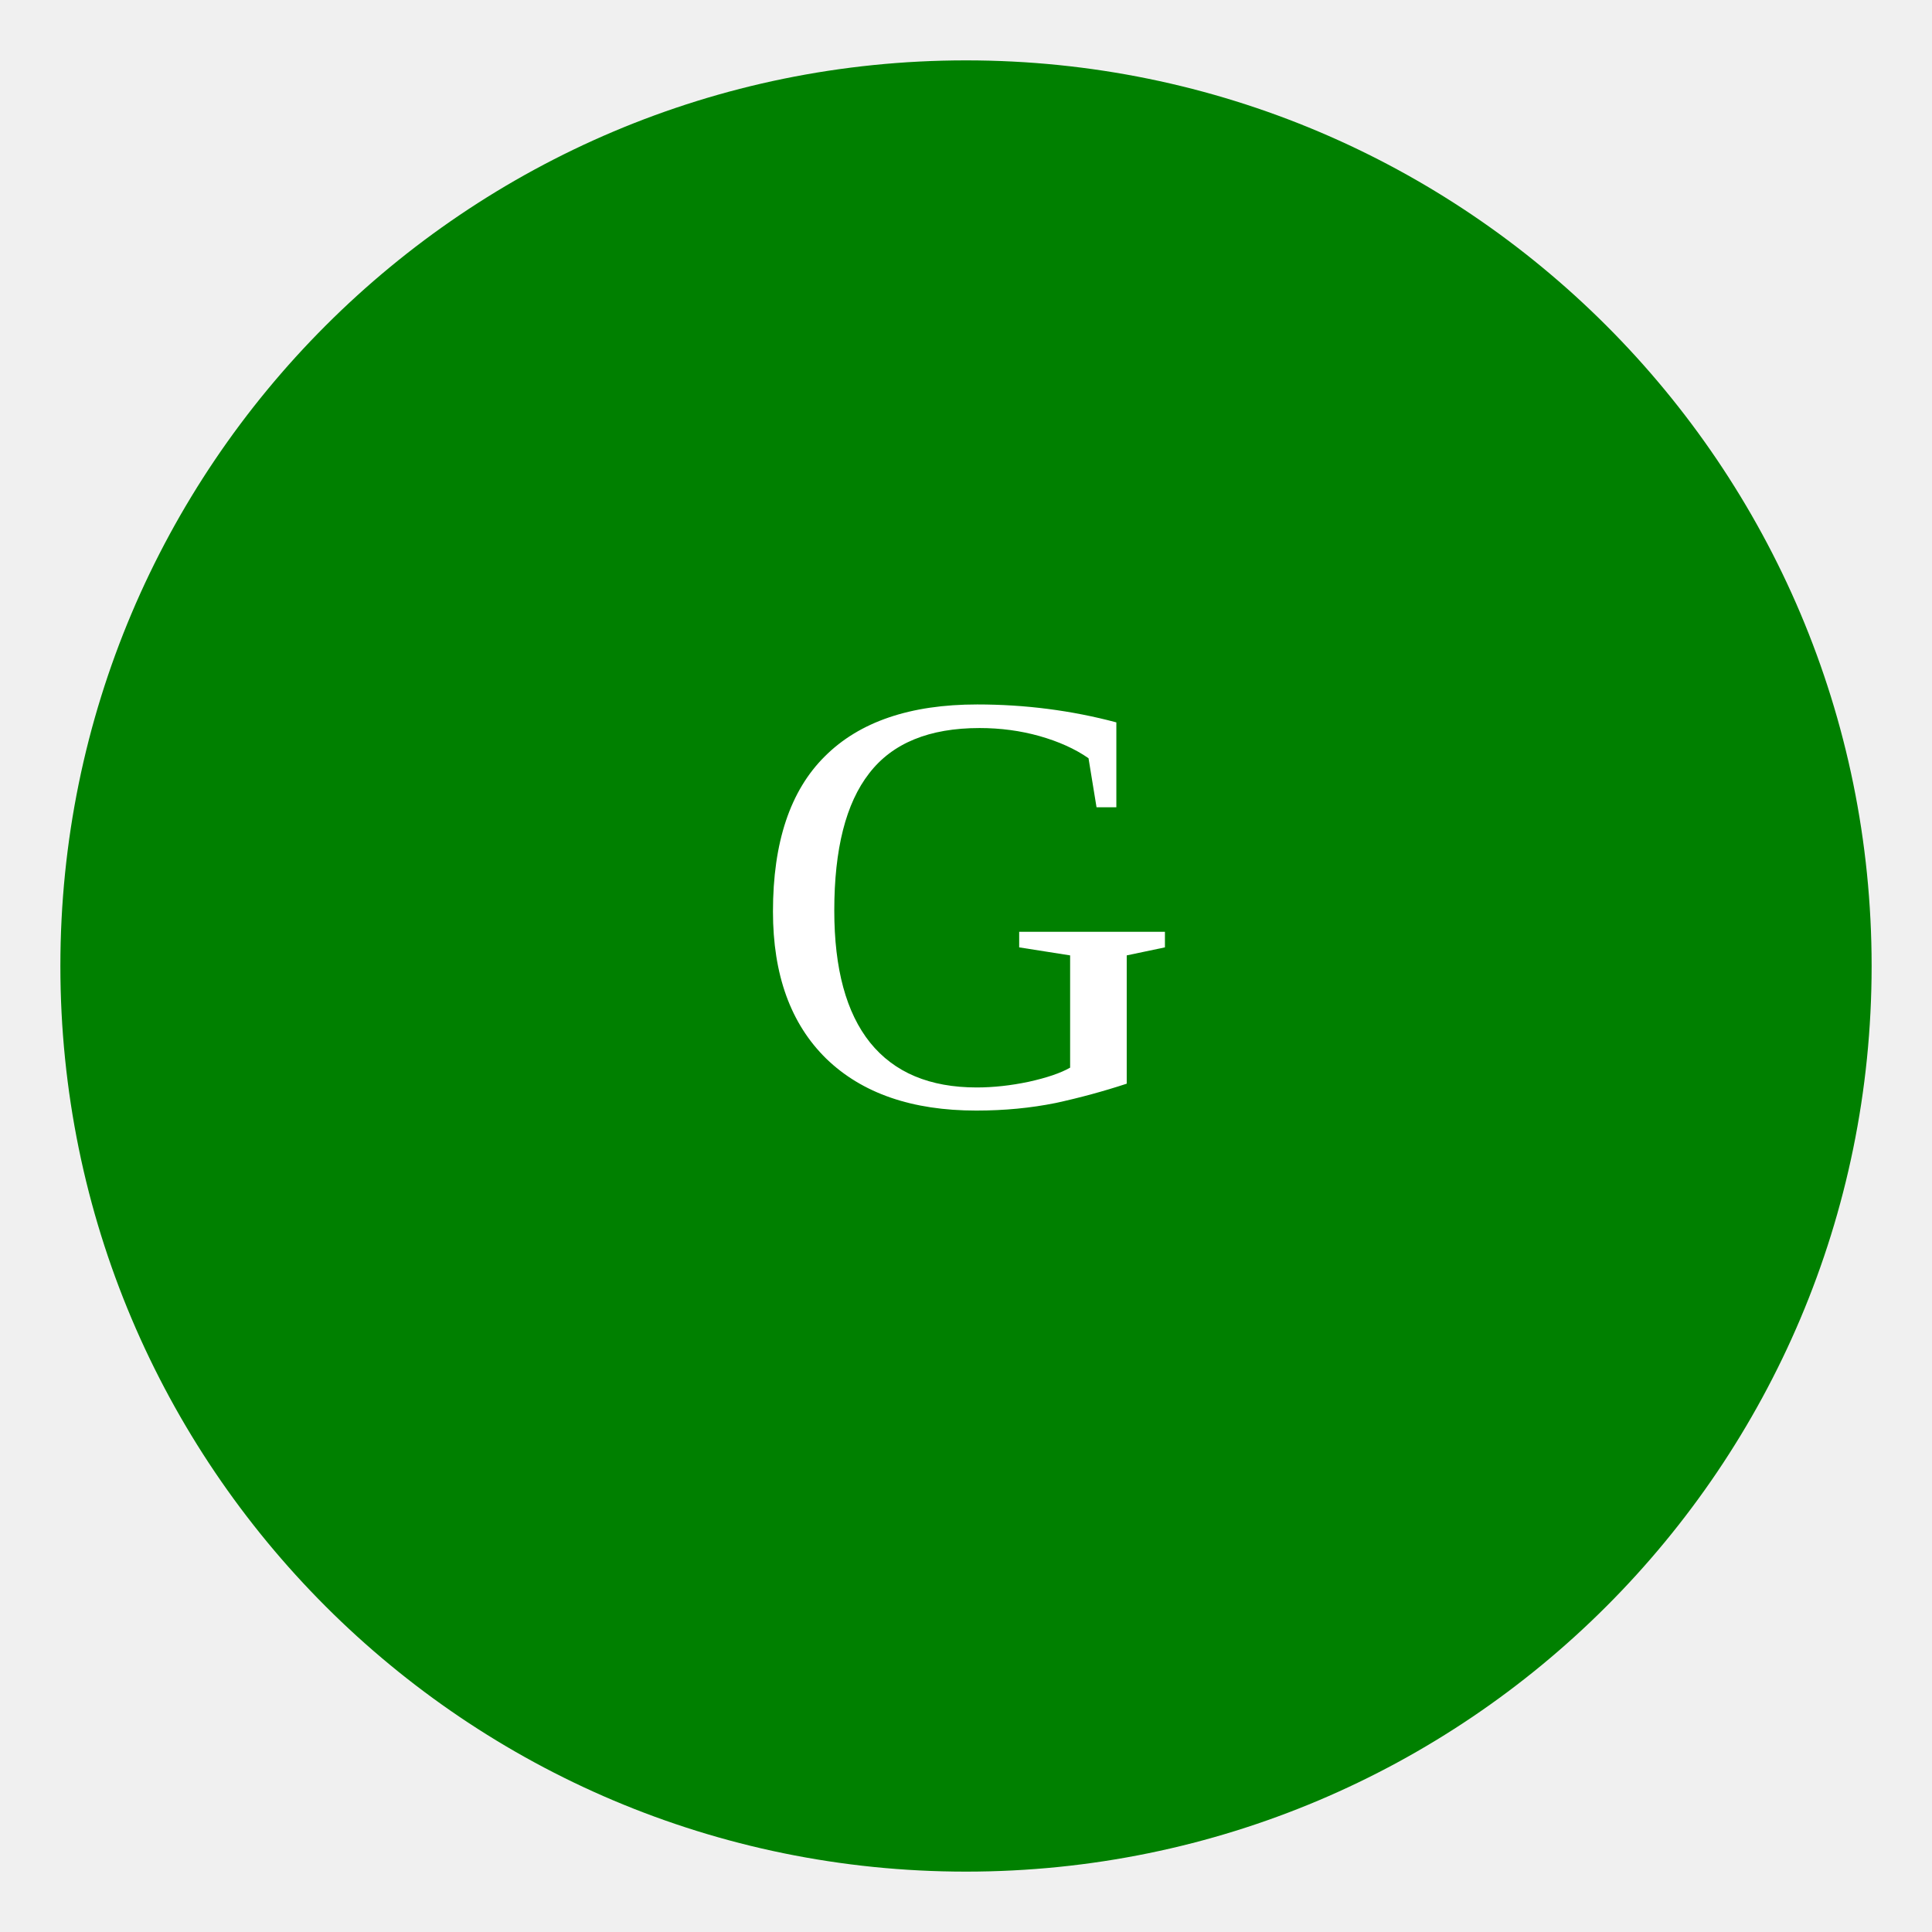
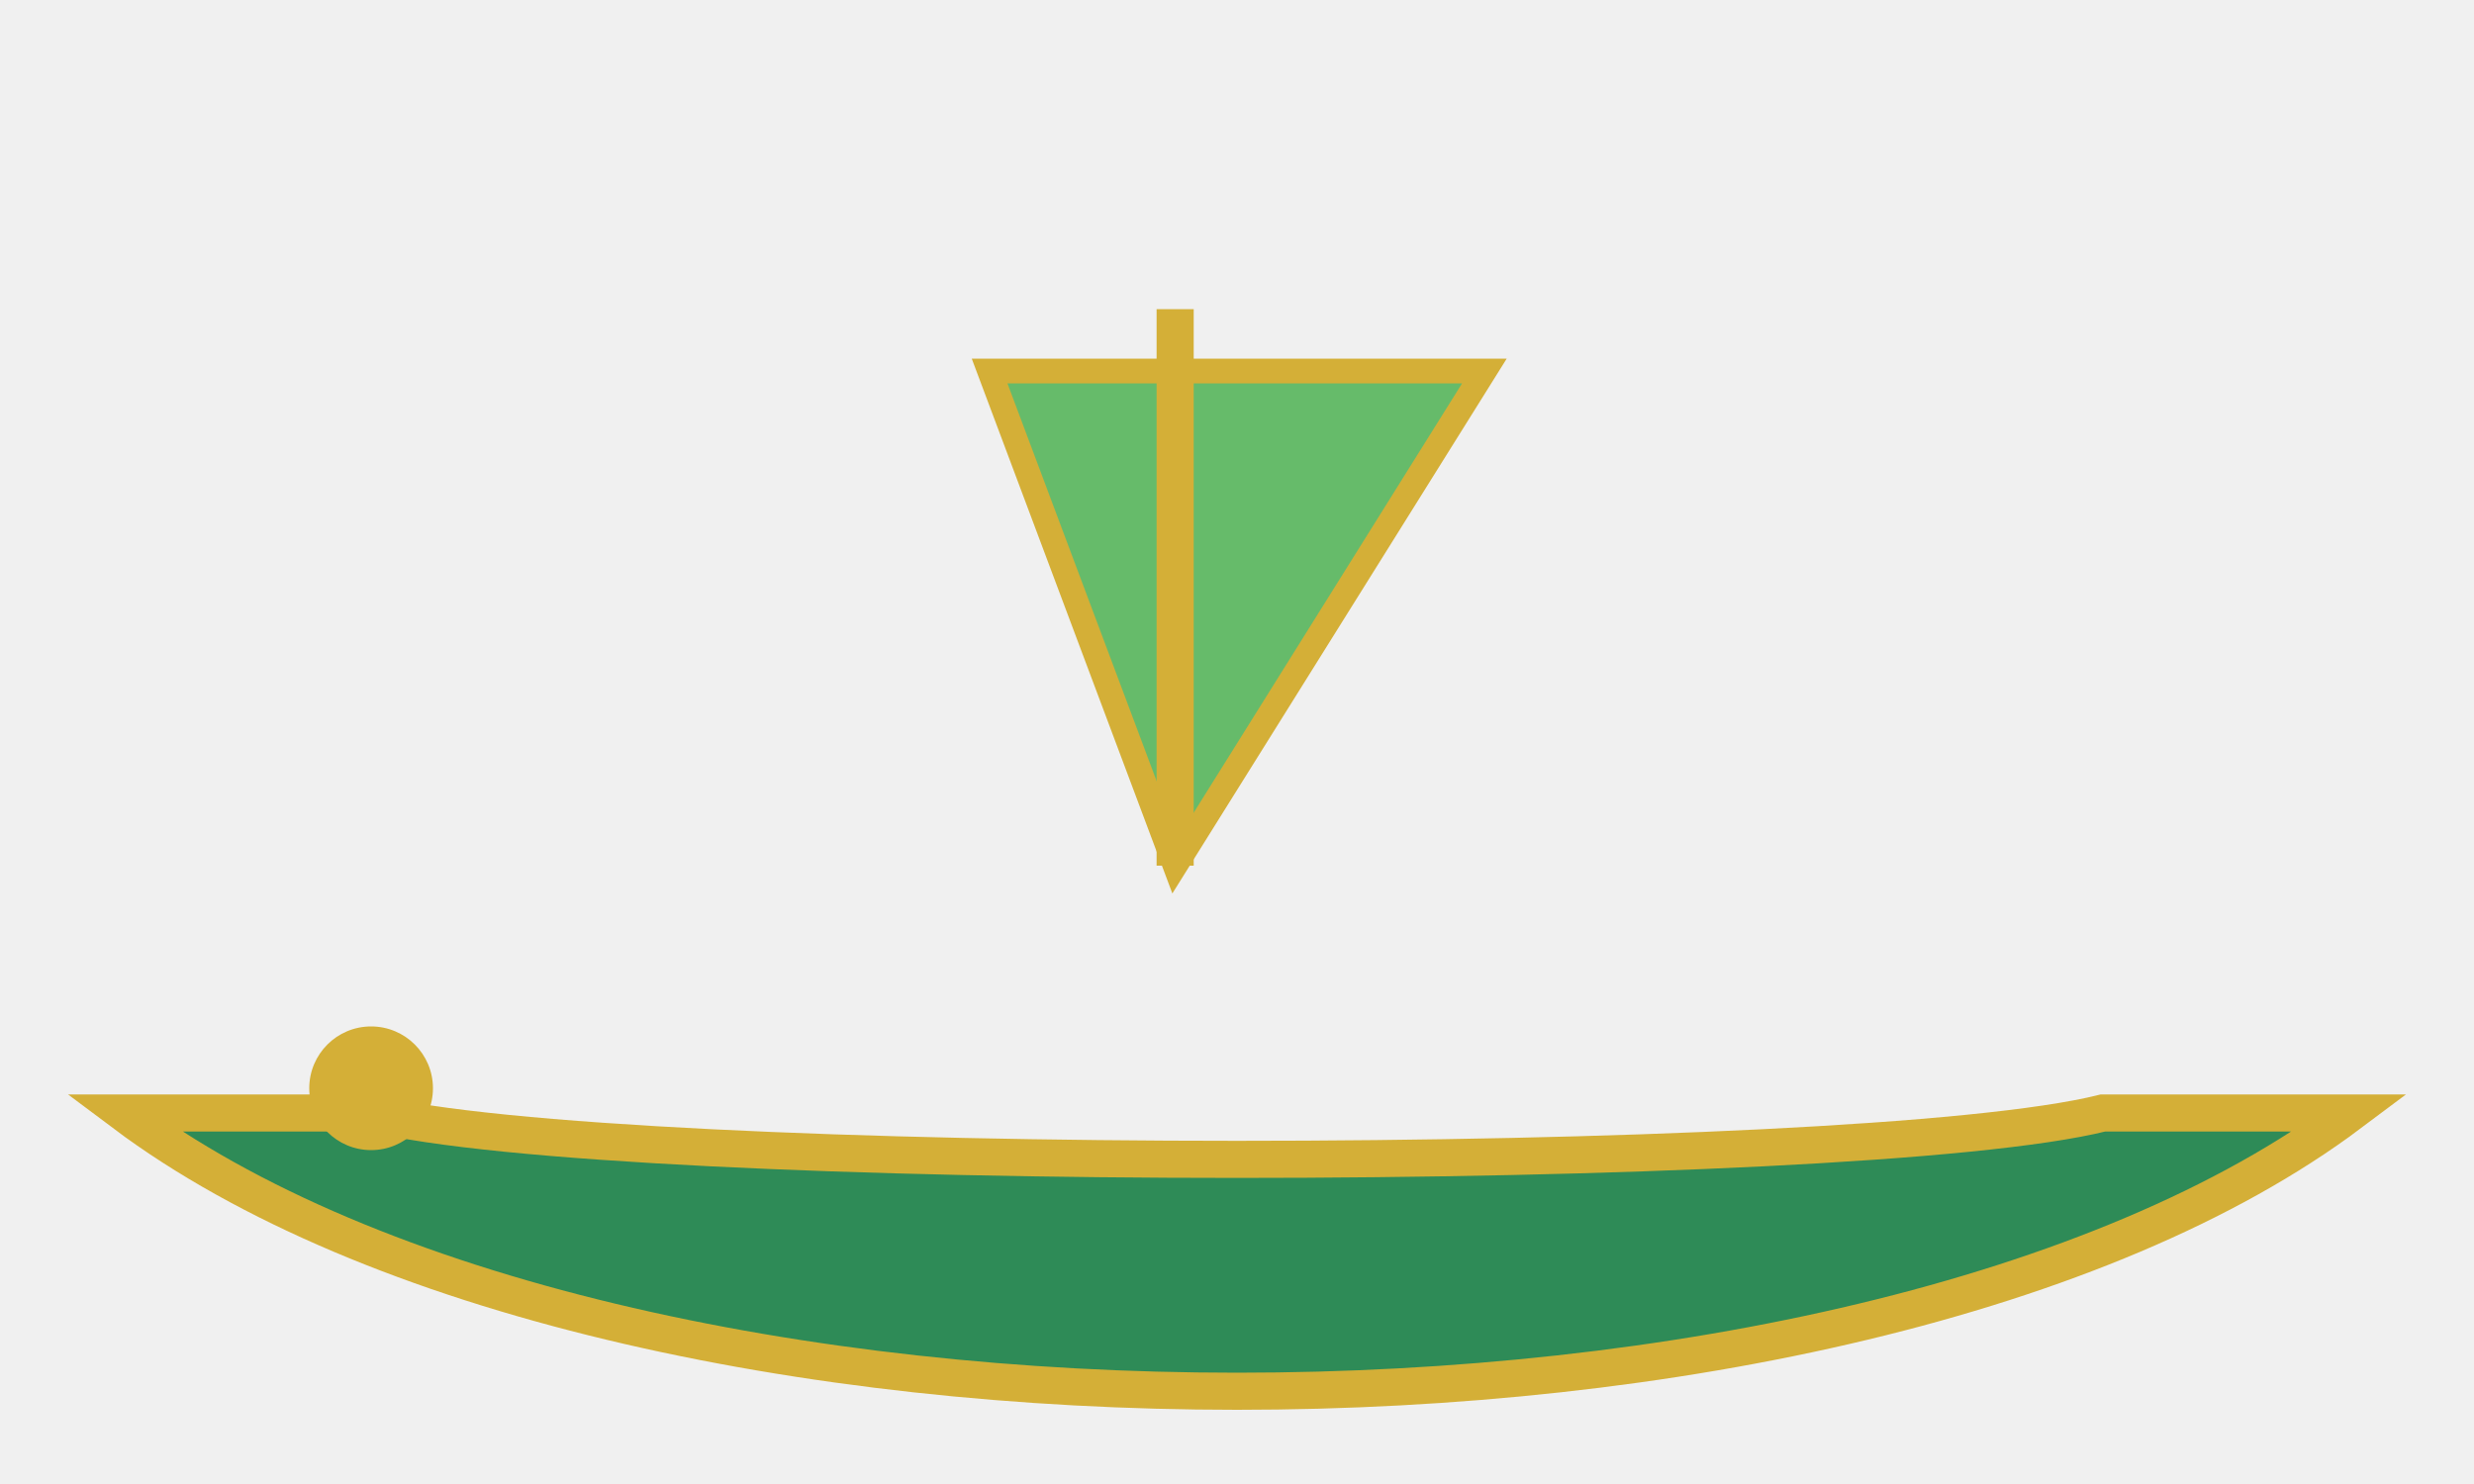
- <svg xmlns="http://www.w3.org/2000/svg" width="64" height="64">
-   <circle cx="32" cy="32" r="30" fill="green" />
-   <text x="50%" y="50%" dominant-baseline="middle" text-anchor="middle" font-size="20" fill="white">G</text>
+ <svg xmlns="http://www.w3.org/2000/svg" viewBox="0 0 200 120" width="200" height="120">
+   <rect width="200" height="120" fill="none" />
+   <path d="M10,90 C50,120 150,120 190,90 L170,90 C150,95 50,95 30,90 Z" fill="#2e8b57" stroke="#d4af37" stroke-width="3" />
+   <polygon points="80,30 120,30 95,70" fill="#66bb6a" stroke="#d4af37" stroke-width="2" />
+   <line x1="95" y1="70" x2="95" y2="25" stroke="#d4af37" stroke-width="3" />
+   <circle cx="30" cy="88" r="5" fill="#d4af37">
+     <animate attributeName="r" values="5;7;5" dur="2.5s" repeatCount="indefinite" />
+   </circle>
</svg>
